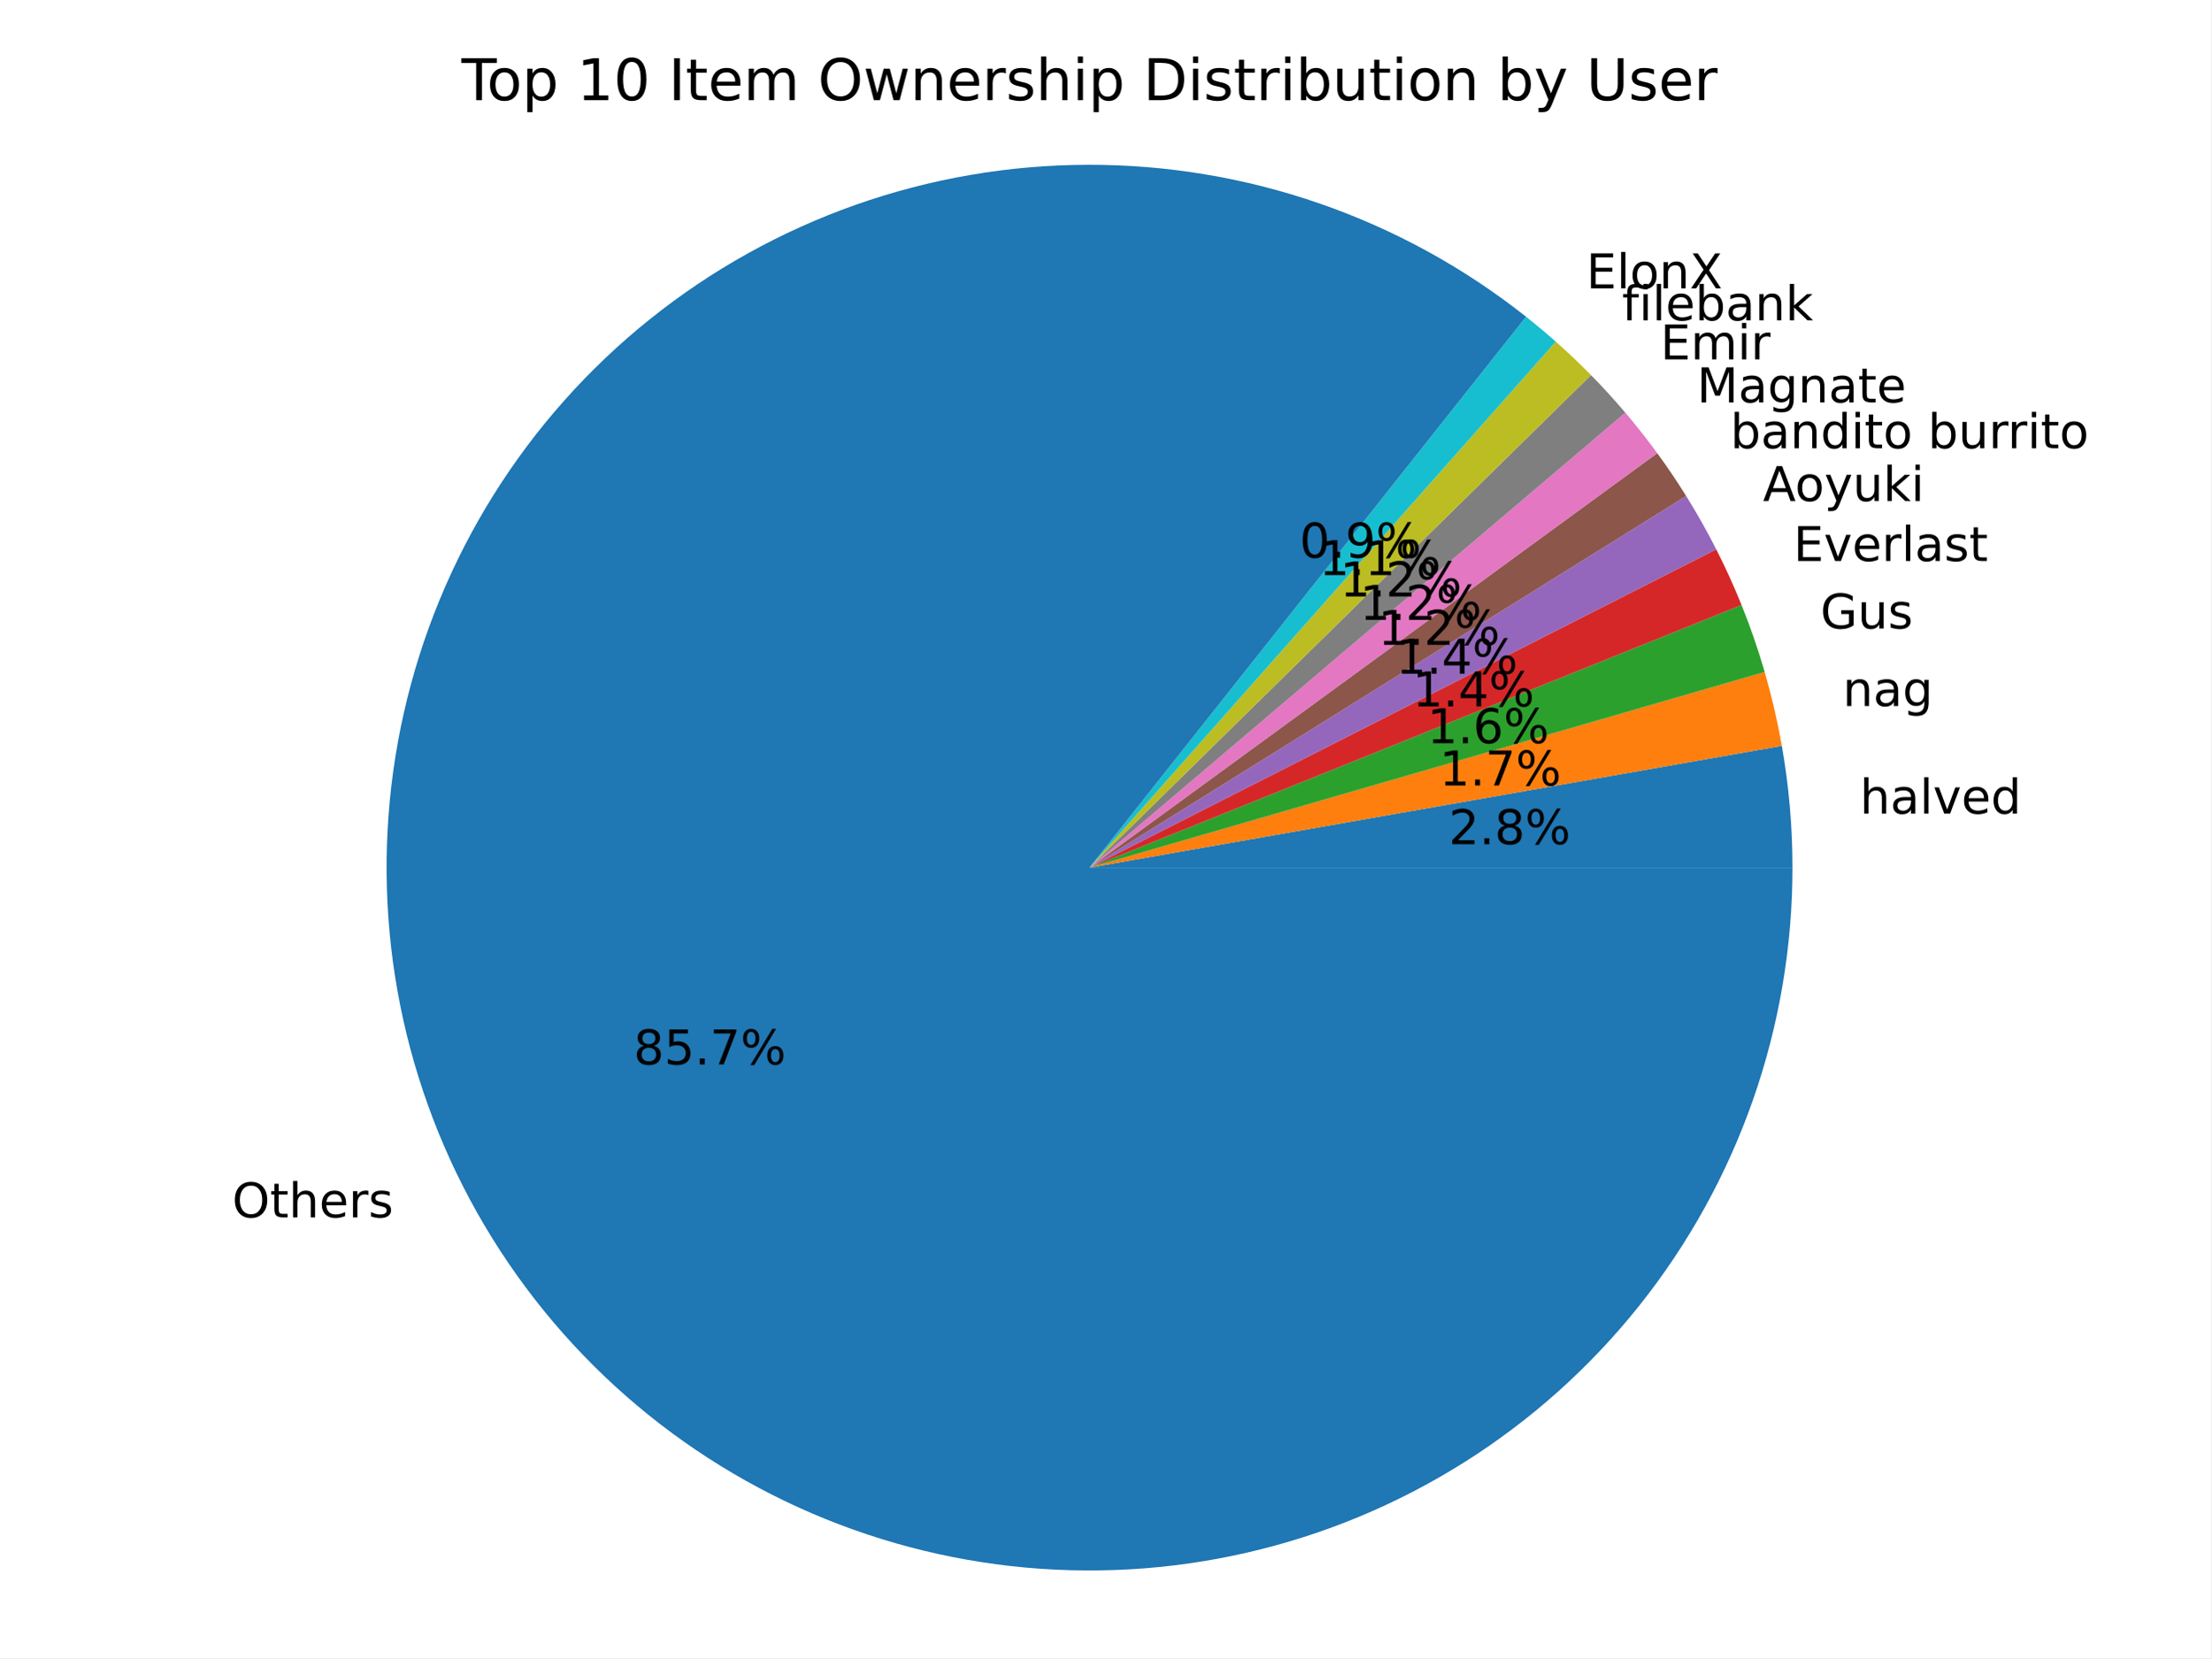
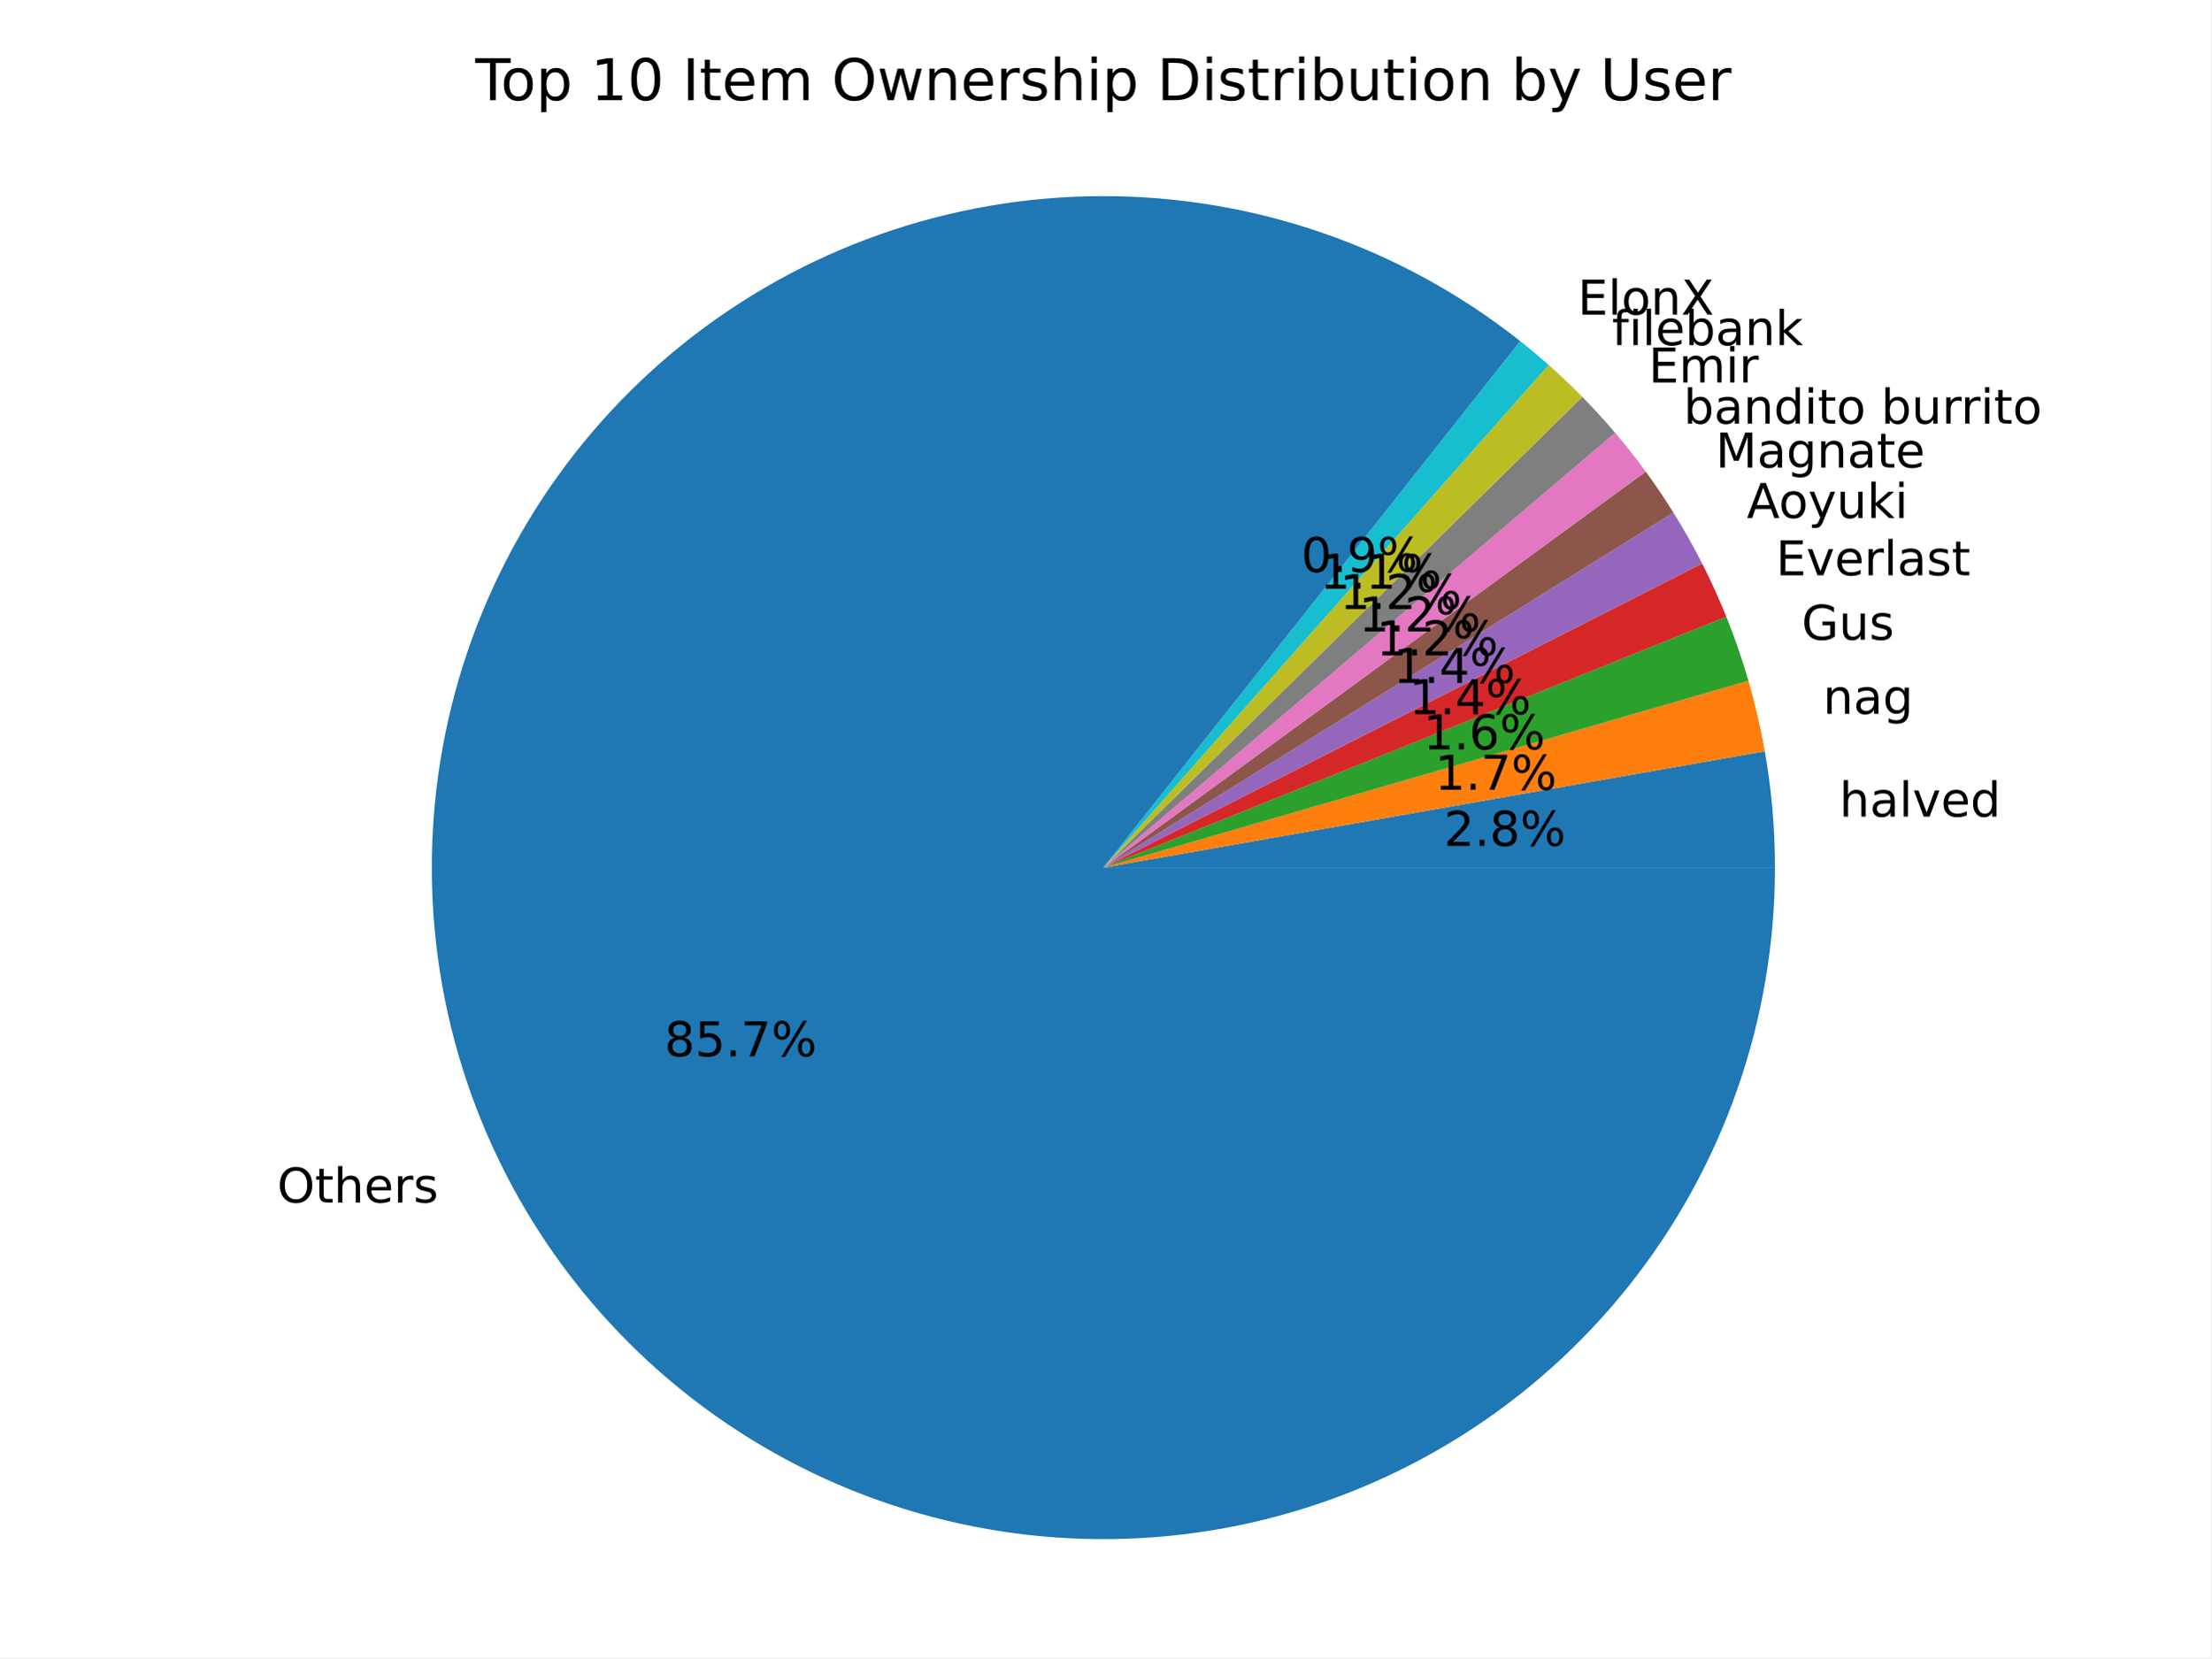
<svg xmlns="http://www.w3.org/2000/svg" xmlns:xlink="http://www.w3.org/1999/xlink" width="460.8pt" height="345.6pt" viewBox="0 0 460.8 345.6" version="1.1">
  <defs>
    <style type="text/css">*{stroke-linejoin: round; stroke-linecap: butt}</style>
  </defs>
  <g id="figure_1">
    <g id="patch_1">
      <path d="M 0 345.6  L 460.8 345.6  L 460.8 0  L 0 0  z " style="fill: #ffffff" />
    </g>
    <g id="axes_1">
      <g id="patch_2">
-         <path d="M 373.558 180.84  C 373.558 176.587 373.373 172.337 373.003 168.101  C 372.633 163.864 372.079 159.646 371.342 155.458  L 227.06 180.84  z " style="fill: #1f77b4" />
+         <path d="M 369.911 180.84  C 369.911 176.777 369.734 172.716 369.381 168.669  C 369.027 164.621 368.498 160.591 367.794 156.59  L 229.947 180.84  z " style="fill: #1f77b4" />
      </g>
      <g id="patch_3">
-         <path d="M 371.342 155.458  C 370.886 152.861 370.359 150.278 369.763 147.71  C 369.167 145.143 368.501 142.592 367.768 140.06  L 227.06 180.84  z " style="fill: #ff7f0e" />
+         <path d="M 367.794 156.59  C 367.358 154.109 366.855 151.641 366.285 149.188  C 365.716 146.735 365.08 144.298 364.379 141.879  L 229.947 180.84  z " style="fill: #ff7f0e" />
      </g>
      <g id="patch_4">
-         <path d="M 367.768 140.06  C 367.082 137.694 366.337 135.346 365.533 133.018  C 364.729 130.69 363.866 128.382 362.946 126.098  L 227.06 180.84  z " style="fill: #2ca02c" />
+         <path d="M 364.379 141.879  C 363.724 139.619 363.012 137.375 362.244 135.151  C 361.475 132.927 360.651 130.722 359.772 128.539  L 229.947 180.84  z " style="fill: #2ca02c" />
      </g>
      <g id="patch_5">
-         <path d="M 362.946 126.098  C 362.151 124.126 361.314 122.171 360.434 120.235  C 359.555 118.3 358.633 116.384 357.67 114.488  L 227.06 180.84  z " style="fill: #d62728" />
+         <path d="M 359.772 128.539  C 359.013 126.655 358.213 124.788 357.373 122.939  C 356.533 121.09 355.652 119.259 354.732 117.448  L 229.947 180.84  z " style="fill: #d62728" />
      </g>
      <g id="patch_6">
-         <path d="M 357.67 114.488  C 356.708 112.593 355.704 110.719 354.659 108.867  C 353.615 107.015 352.53 105.186 351.406 103.382  L 227.06 180.84  z " style="fill: #9467bd" />
+         <path d="M 354.732 117.448  C 353.812 115.637 352.853 113.846 351.855 112.077  C 350.857 110.308 349.821 108.561 348.747 106.837  L 229.947 180.84  z " style="fill: #9467bd" />
      </g>
      <g id="patch_7">
-         <path d="M 351.406 103.382  C 350.455 101.856 349.477 100.348 348.471 98.858  C 347.465 97.368 346.432 95.897 345.372 94.445  L 227.06 180.84  z " style="fill: #8c564b" />
+         <path d="M 348.747 106.837  C 347.839 105.379 346.904 103.938 345.943 102.515  C 344.982 101.092 343.995 99.686 342.982 98.299  L 229.947 180.84  z " style="fill: #8c564b" />
      </g>
      <g id="patch_8">
-         <path d="M 345.372 94.445  C 344.317 93.001 343.235 91.575 342.128 90.17  C 341.021 88.765 339.888 87.38 338.73 86.017  L 227.06 180.84  z " style="fill: #e377c2" />
+         <path d="M 342.982 98.299  C 341.969 96.912 340.931 95.544 339.868 94.195  C 338.804 92.846 337.717 91.517 336.605 90.209  L 229.947 180.84  z " style="fill: #e377c2" />
      </g>
      <g id="patch_9">
-         <path d="M 338.73 86.017  C 337.583 84.666 336.412 83.337 335.217 82.029  C 334.022 80.721 332.804 79.434 331.562 78.171  L 227.06 180.84  z " style="fill: #7f7f7f" />
+         <path d="M 336.605 90.209  C 335.508 88.919 334.389 87.649 333.247 86.4  C 332.105 85.15 330.94 83.922 329.754 82.715  L 229.947 180.84  z " style="fill: #7f7f7f" />
      </g>
      <g id="patch_10">
-         <path d="M 331.562 78.171  C 330.381 76.969 329.179 75.787 327.958 74.626  C 326.736 73.466 325.494 72.326 324.233 71.208  L 227.06 180.84  z " style="fill: #bcbd22" />
+         <path d="M 329.754 82.715  C 328.625 81.567 327.476 80.438 326.309 79.33  C 325.141 78.221 323.954 77.133 322.749 76.066  L 229.947 180.84  z " style="fill: #bcbd22" />
      </g>
      <g id="patch_11">
-         <path d="M 324.233 71.208  C 323.224 70.314 322.203 69.434 321.169 68.568  C 320.136 67.702 319.091 66.85 318.034 66.013  L 227.06 180.84  z " style="fill: #17becf" />
+         <path d="M 322.749 76.066  C 321.785 75.212 320.809 74.371 319.821 73.544  C 318.834 72.717 317.835 71.903 316.825 71.104  L 229.947 180.84  z " style="fill: #17becf" />
      </g>
      <g id="patch_12">
-         <path d="M 318.034 66.013  C 305.128 55.787 290.59 47.811 275.032 42.419  C 259.474 37.027 243.117 34.296 226.651 34.342  C 210.185 34.388 193.844 37.21 178.316 42.688  C 162.789 48.167 148.295 56.224 135.446 66.522  C 122.597 76.819 111.575 89.209 102.845 103.17  C 94.115 117.131 87.802 132.465 84.17 148.525  C 80.537 164.586 79.639 181.144 81.512 197.503  C 83.385 213.863 88.002 229.789 95.17 244.613  C 102.338 259.437 111.955 272.947 123.614 284.574  C 135.273 296.201 148.81 305.78 163.654 312.906  C 178.498 320.033 194.438 324.606 210.802 326.434  C 227.166 328.261 243.722 327.316 259.772 323.639  C 275.822 319.963 291.139 313.606 305.075 304.837  C 319.012 296.068 331.372 285.012 341.633 272.135  C 351.894 259.257 359.911 244.741 365.347 229.198  C 370.782 213.655 373.558 197.306 373.558 180.84  L 227.06 180.84  z " style="fill: #1f77b4" />
+         <path d="M 316.825 71.104  C 304.492 61.34 290.601 53.724 275.736 48.578  C 260.871 43.432 245.244 40.828 229.514 40.877  C 213.783 40.926 198.173 43.626 183.34 48.864  C 168.508 54.102 154.664 61.804 142.391 71.644  C 130.119 81.484 119.592 93.324 111.256 106.663  C 102.919 120.003 96.891 134.653 93.424 149.997  C 89.958 165.341 89.103 181.16 90.895 196.788  C 92.688 212.416 97.102 227.63 103.952 241.791  C 110.802 255.952 119.991 268.857 131.131 279.962  C 142.272 291.068 155.205 300.217 169.387 307.023  C 183.568 313.83 198.797 318.197 214.43 319.941  C 230.064 321.685 245.88 320.781 261.213 317.267  C 276.546 313.753 291.177 307.679 304.491 299.301  C 317.805 290.923 329.611 280.36 339.414 268.057  C 349.216 255.755 356.875 241.887 362.067 227.038  C 367.259 212.189 369.911 196.57 369.911 180.84  L 229.947 180.84  z " style="fill: #1f77b4" />
      </g>
      <g id="matplotlib.axis_1" />
      <g id="matplotlib.axis_2" />
      <g id="text_1">
-         <g transform="translate(387.5973 169.586) scale(0.1 -0.1)">
+         <g transform="translate(383.324 170.211) scale(0.1 -0.1)">
          <defs>
            <path id="DejaVuSans-68" d="M 3513 2113  L 3513 0  L 2938 0  L 2938 2094  Q 2938 2591 2744 2837  Q 2550 3084 2163 3084  Q 1697 3084 1428 2787  Q 1159 2491 1159 1978  L 1159 0  L 581 0  L 581 4863  L 1159 4863  L 1159 2956  Q 1366 3272 1645 3428  Q 1925 3584 2291 3584  Q 2894 3584 3203 3211  Q 3513 2838 3513 2113  z " transform="scale(0.015625)" />
            <path id="DejaVuSans-61" d="M 2194 1759  Q 1497 1759 1228 1600  Q 959 1441 959 1056  Q 959 750 1161 570  Q 1363 391 1709 391  Q 2188 391 2477 730  Q 2766 1069 2766 1631  L 2766 1759  L 2194 1759  z M 3341 1997  L 3341 0  L 2766 0  L 2766 531  Q 2569 213 2275 61  Q 1981 -91 1556 -91  Q 1019 -91 701 211  Q 384 513 384 1019  Q 384 1609 779 1909  Q 1175 2209 1959 2209  L 2766 2209  L 2766 2266  Q 2766 2663 2505 2880  Q 2244 3097 1772 3097  Q 1472 3097 1187 3025  Q 903 2953 641 2809  L 641 3341  Q 956 3463 1253 3523  Q 1550 3584 1831 3584  Q 2591 3584 2966 3190  Q 3341 2797 3341 1997  z " transform="scale(0.015625)" />
            <path id="DejaVuSans-6c" d="M 603 4863  L 1178 4863  L 1178 0  L 603 0  L 603 4863  z " transform="scale(0.015625)" />
            <path id="DejaVuSans-76" d="M 191 3500  L 800 3500  L 1894 563  L 2988 3500  L 3597 3500  L 2284 0  L 1503 0  L 191 3500  z " transform="scale(0.015625)" />
            <path id="DejaVuSans-65" d="M 3597 1894  L 3597 1613  L 953 1613  Q 991 1019 1311 708  Q 1631 397 2203 397  Q 2534 397 2845 478  Q 3156 559 3463 722  L 3463 178  Q 3153 47 2828 -22  Q 2503 -91 2169 -91  Q 1331 -91 842 396  Q 353 884 353 1716  Q 353 2575 817 3079  Q 1281 3584 2069 3584  Q 2775 3584 3186 3129  Q 3597 2675 3597 1894  z M 3022 2063  Q 3016 2534 2758 2815  Q 2500 3097 2075 3097  Q 1594 3097 1305 2825  Q 1016 2553 972 2059  L 3022 2063  z " transform="scale(0.015625)" />
            <path id="DejaVuSans-64" d="M 2906 2969  L 2906 4863  L 3481 4863  L 3481 0  L 2906 0  L 2906 525  Q 2725 213 2448 61  Q 2172 -91 1784 -91  Q 1150 -91 751 415  Q 353 922 353 1747  Q 353 2572 751 3078  Q 1150 3584 1784 3584  Q 2172 3584 2448 3432  Q 2725 3281 2906 2969  z M 947 1747  Q 947 1113 1208 752  Q 1469 391 1925 391  Q 2381 391 2643 752  Q 2906 1113 2906 1747  Q 2906 2381 2643 2742  Q 2381 3103 1925 3103  Q 1469 3103 1208 2742  Q 947 2381 947 1747  z " transform="scale(0.015625)" />
          </defs>
          <use xlink:href="#DejaVuSans-68" />
          <use xlink:href="#DejaVuSans-61" transform="translate(63.37891 0)" />
          <use xlink:href="#DejaVuSans-6c" transform="translate(124.6582 0)" />
          <use xlink:href="#DejaVuSans-76" transform="translate(152.4414 0)" />
          <use xlink:href="#DejaVuSans-65" transform="translate(211.6211 0)" />
          <use xlink:href="#DejaVuSans-64" transform="translate(273.1445 0)" />
        </g>
      </g>
      <g id="text_2">
-         <g transform="translate(301.9232 175.9557) scale(0.1 -0.1)">
+         <g transform="translate(300.905 176.2967) scale(0.1 -0.1)">
          <defs>
            <path id="DejaVuSans-32" d="M 1228 531  L 3431 531  L 3431 0  L 469 0  L 469 531  Q 828 903 1448 1529  Q 2069 2156 2228 2338  Q 2531 2678 2651 2914  Q 2772 3150 2772 3378  Q 2772 3750 2511 3984  Q 2250 4219 1831 4219  Q 1534 4219 1204 4116  Q 875 4013 500 3803  L 500 4441  Q 881 4594 1212 4672  Q 1544 4750 1819 4750  Q 2544 4750 2975 4387  Q 3406 4025 3406 3419  Q 3406 3131 3298 2873  Q 3191 2616 2906 2266  Q 2828 2175 2409 1742  Q 1991 1309 1228 531  z " transform="scale(0.015625)" />
            <path id="DejaVuSans-2e" d="M 684 794  L 1344 794  L 1344 0  L 684 0  L 684 794  z " transform="scale(0.015625)" />
            <path id="DejaVuSans-38" d="M 2034 2216  Q 1584 2216 1326 1975  Q 1069 1734 1069 1313  Q 1069 891 1326 650  Q 1584 409 2034 409  Q 2484 409 2743 651  Q 3003 894 3003 1313  Q 3003 1734 2745 1975  Q 2488 2216 2034 2216  z M 1403 2484  Q 997 2584 770 2862  Q 544 3141 544 3541  Q 544 4100 942 4425  Q 1341 4750 2034 4750  Q 2731 4750 3128 4425  Q 3525 4100 3525 3541  Q 3525 3141 3298 2862  Q 3072 2584 2669 2484  Q 3125 2378 3379 2068  Q 3634 1759 3634 1313  Q 3634 634 3220 271  Q 2806 -91 2034 -91  Q 1263 -91 848 271  Q 434 634 434 1313  Q 434 1759 690 2068  Q 947 2378 1403 2484  z M 1172 3481  Q 1172 3119 1398 2916  Q 1625 2713 2034 2713  Q 2441 2713 2670 2916  Q 2900 3119 2900 3481  Q 2900 3844 2670 4047  Q 2441 4250 2034 4250  Q 1625 4250 1398 4047  Q 1172 3844 1172 3481  z " transform="scale(0.015625)" />
            <path id="DejaVuSans-25" d="M 4653 2053  Q 4381 2053 4226 1822  Q 4072 1591 4072 1178  Q 4072 772 4226 539  Q 4381 306 4653 306  Q 4919 306 5073 539  Q 5228 772 5228 1178  Q 5228 1588 5073 1820  Q 4919 2053 4653 2053  z M 4653 2450  Q 5147 2450 5437 2106  Q 5728 1763 5728 1178  Q 5728 594 5436 251  Q 5144 -91 4653 -91  Q 4153 -91 3862 251  Q 3572 594 3572 1178  Q 3572 1766 3864 2108  Q 4156 2450 4653 2450  z M 1428 4353  Q 1159 4353 1004 4120  Q 850 3888 850 3481  Q 850 3069 1003 2837  Q 1156 2606 1428 2606  Q 1700 2606 1854 2837  Q 2009 3069 2009 3481  Q 2009 3884 1853 4118  Q 1697 4353 1428 4353  z M 4250 4750  L 4750 4750  L 1831 -91  L 1331 -91  L 4250 4750  z M 1428 4750  Q 1922 4750 2215 4408  Q 2509 4066 2509 3481  Q 2509 2891 2217 2550  Q 1925 2209 1428 2209  Q 931 2209 642 2551  Q 353 2894 353 3481  Q 353 4063 643 4406  Q 934 4750 1428 4750  z " transform="scale(0.015625)" />
          </defs>
          <use xlink:href="#DejaVuSans-32" />
          <use xlink:href="#DejaVuSans-2e" transform="translate(63.62305 0)" />
          <use xlink:href="#DejaVuSans-38" transform="translate(95.41016 0)" />
          <use xlink:href="#DejaVuSans-25" transform="translate(159.0332 0)" />
        </g>
      </g>
      <g id="text_3">
-         <g transform="translate(384.0331 147.1569) scale(0.1 -0.1)">
+         <g transform="translate(379.9188 148.7825) scale(0.1 -0.1)">
          <defs>
            <path id="DejaVuSans-6e" d="M 3513 2113  L 3513 0  L 2938 0  L 2938 2094  Q 2938 2591 2744 2837  Q 2550 3084 2163 3084  Q 1697 3084 1428 2787  Q 1159 2491 1159 1978  L 1159 0  L 581 0  L 581 3500  L 1159 3500  L 1159 2956  Q 1366 3272 1645 3428  Q 1925 3584 2291 3584  Q 2894 3584 3203 3211  Q 3513 2838 3513 2113  z " transform="scale(0.015625)" />
            <path id="DejaVuSans-67" d="M 2906 1791  Q 2906 2416 2648 2759  Q 2391 3103 1925 3103  Q 1463 3103 1205 2759  Q 947 2416 947 1791  Q 947 1169 1205 825  Q 1463 481 1925 481  Q 2391 481 2648 825  Q 2906 1169 2906 1791  z M 3481 434  Q 3481 -459 3084 -895  Q 2688 -1331 1869 -1331  Q 1566 -1331 1297 -1286  Q 1028 -1241 775 -1147  L 775 -588  Q 1028 -725 1275 -790  Q 1522 -856 1778 -856  Q 2344 -856 2625 -561  Q 2906 -266 2906 331  L 2906 616  Q 2728 306 2450 153  Q 2172 0 1784 0  Q 1141 0 747 490  Q 353 981 353 1791  Q 353 2603 747 3093  Q 1141 3584 1784 3584  Q 2172 3584 2450 3431  Q 2728 3278 2906 2969  L 2906 3500  L 3481 3500  L 3481 434  z " transform="scale(0.015625)" />
          </defs>
          <use xlink:href="#DejaVuSans-6e" />
          <use xlink:href="#DejaVuSans-61" transform="translate(63.37891 0)" />
          <use xlink:href="#DejaVuSans-67" transform="translate(124.6582 0)" />
        </g>
      </g>
      <g id="text_4">
-         <g transform="translate(299.9791 163.7217) scale(0.1 -0.1)">
+         <g transform="translate(299.0476 164.6083) scale(0.1 -0.1)">
          <defs>
            <path id="DejaVuSans-31" d="M 794 531  L 1825 531  L 1825 4091  L 703 3866  L 703 4441  L 1819 4666  L 2450 4666  L 2450 531  L 3481 531  L 3481 0  L 794 0  L 794 531  z " transform="scale(0.015625)" />
            <path id="DejaVuSans-37" d="M 525 4666  L 3525 4666  L 3525 4397  L 1831 0  L 1172 0  L 2766 4134  L 525 4134  L 525 4666  z " transform="scale(0.015625)" />
          </defs>
          <use xlink:href="#DejaVuSans-31" />
          <use xlink:href="#DejaVuSans-2e" transform="translate(63.62305 0)" />
          <use xlink:href="#DejaVuSans-37" transform="translate(95.41016 0)" />
          <use xlink:href="#DejaVuSans-25" transform="translate(159.0332 0)" />
        </g>
      </g>
      <g id="text_5">
-         <g transform="translate(379.38 130.9951) scale(0.1 -0.1)">
+         <g transform="translate(375.4733 133.3415) scale(0.1 -0.1)">
          <defs>
            <path id="DejaVuSans-47" d="M 3809 666  L 3809 1919  L 2778 1919  L 2778 2438  L 4434 2438  L 4434 434  Q 4069 175 3628 42  Q 3188 -91 2688 -91  Q 1594 -91 976 548  Q 359 1188 359 2328  Q 359 3472 976 4111  Q 1594 4750 2688 4750  Q 3144 4750 3555 4637  Q 3966 4525 4313 4306  L 4313 3634  Q 3963 3931 3569 4081  Q 3175 4231 2741 4231  Q 1884 4231 1454 3753  Q 1025 3275 1025 2328  Q 1025 1384 1454 906  Q 1884 428 2741 428  Q 3075 428 3337 486  Q 3600 544 3809 666  z " transform="scale(0.015625)" />
            <path id="DejaVuSans-75" d="M 544 1381  L 544 3500  L 1119 3500  L 1119 1403  Q 1119 906 1312 657  Q 1506 409 1894 409  Q 2359 409 2629 706  Q 2900 1003 2900 1516  L 2900 3500  L 3475 3500  L 3475 0  L 2900 0  L 2900 538  Q 2691 219 2414 64  Q 2138 -91 1772 -91  Q 1169 -91 856 284  Q 544 659 544 1381  z M 1991 3584  L 1991 3584  z " transform="scale(0.015625)" />
            <path id="DejaVuSans-73" d="M 2834 3397  L 2834 2853  Q 2591 2978 2328 3040  Q 2066 3103 1784 3103  Q 1356 3103 1142 2972  Q 928 2841 928 2578  Q 928 2378 1081 2264  Q 1234 2150 1697 2047  L 1894 2003  Q 2506 1872 2764 1633  Q 3022 1394 3022 966  Q 3022 478 2636 193  Q 2250 -91 1575 -91  Q 1294 -91 989 -36  Q 684 19 347 128  L 347 722  Q 666 556 975 473  Q 1284 391 1588 391  Q 1994 391 2212 530  Q 2431 669 2431 922  Q 2431 1156 2273 1281  Q 2116 1406 1581 1522  L 1381 1569  Q 847 1681 609 1914  Q 372 2147 372 2553  Q 372 3047 722 3315  Q 1072 3584 1716 3584  Q 2034 3584 2315 3537  Q 2597 3491 2834 3397  z " transform="scale(0.015625)" />
          </defs>
          <use xlink:href="#DejaVuSans-47" />
          <use xlink:href="#DejaVuSans-75" transform="translate(77.49023 0)" />
          <use xlink:href="#DejaVuSans-73" transform="translate(140.8691 0)" />
        </g>
      </g>
      <g id="text_6">
-         <g transform="translate(297.4411 154.9061) scale(0.1 -0.1)">
+         <g transform="translate(296.6227 156.186) scale(0.1 -0.1)">
          <defs>
            <path id="DejaVuSans-36" d="M 2113 2584  Q 1688 2584 1439 2293  Q 1191 2003 1191 1497  Q 1191 994 1439 701  Q 1688 409 2113 409  Q 2538 409 2786 701  Q 3034 994 3034 1497  Q 3034 2003 2786 2293  Q 2538 2584 2113 2584  z M 3366 4563  L 3366 3988  Q 3128 4100 2886 4159  Q 2644 4219 2406 4219  Q 1781 4219 1451 3797  Q 1122 3375 1075 2522  Q 1259 2794 1537 2939  Q 1816 3084 2150 3084  Q 2853 3084 3261 2657  Q 3669 2231 3669 1497  Q 3669 778 3244 343  Q 2819 -91 2113 -91  Q 1303 -91 875 529  Q 447 1150 447 2328  Q 447 3434 972 4092  Q 1497 4750 2381 4750  Q 2619 4750 2861 4703  Q 3103 4656 3366 4563  z " transform="scale(0.015625)" />
          </defs>
          <use xlink:href="#DejaVuSans-31" />
          <use xlink:href="#DejaVuSans-2e" transform="translate(63.62305 0)" />
          <use xlink:href="#DejaVuSans-36" transform="translate(95.41016 0)" />
          <use xlink:href="#DejaVuSans-25" transform="translate(159.0332 0)" />
        </g>
      </g>
      <g id="text_7">
-         <g transform="translate(373.7719 116.9344) scale(0.1 -0.1)">
+         <g transform="translate(370.1154 119.9081) scale(0.1 -0.1)">
          <defs>
            <path id="DejaVuSans-45" d="M 628 4666  L 3578 4666  L 3578 4134  L 1259 4134  L 1259 2753  L 3481 2753  L 3481 2222  L 1259 2222  L 1259 531  L 3634 531  L 3634 0  L 628 0  L 628 4666  z " transform="scale(0.015625)" />
            <path id="DejaVuSans-72" d="M 2631 2963  Q 2534 3019 2420 3045  Q 2306 3072 2169 3072  Q 1681 3072 1420 2755  Q 1159 2438 1159 1844  L 1159 0  L 581 0  L 581 3500  L 1159 3500  L 1159 2956  Q 1341 3275 1631 3429  Q 1922 3584 2338 3584  Q 2397 3584 2469 3576  Q 2541 3569 2628 3553  L 2631 2963  z " transform="scale(0.015625)" />
            <path id="DejaVuSans-74" d="M 1172 4494  L 1172 3500  L 2356 3500  L 2356 3053  L 1172 3053  L 1172 1153  Q 1172 725 1289 603  Q 1406 481 1766 481  L 2356 481  L 2356 0  L 1766 0  Q 1100 0 847 248  Q 594 497 594 1153  L 594 3053  L 172 3053  L 172 3500  L 594 3500  L 594 4494  L 1172 4494  z " transform="scale(0.015625)" />
          </defs>
          <use xlink:href="#DejaVuSans-45" />
          <use xlink:href="#DejaVuSans-76" transform="translate(63.18359 0)" />
          <use xlink:href="#DejaVuSans-65" transform="translate(122.3633 0)" />
          <use xlink:href="#DejaVuSans-72" transform="translate(183.8867 0)" />
          <use xlink:href="#DejaVuSans-6c" transform="translate(225 0)" />
          <use xlink:href="#DejaVuSans-61" transform="translate(252.7832 0)" />
          <use xlink:href="#DejaVuSans-73" transform="translate(314.0625 0)" />
          <use xlink:href="#DejaVuSans-74" transform="translate(366.1621 0)" />
        </g>
      </g>
      <g id="text_8">
-         <g transform="translate(294.3821 147.2367) scale(0.1 -0.1)">
+         <g transform="translate(293.7002 148.8587) scale(0.1 -0.1)">
          <defs>
            <path id="DejaVuSans-34" d="M 2419 4116  L 825 1625  L 2419 1625  L 2419 4116  z M 2253 4666  L 3047 4666  L 3047 1625  L 3713 1625  L 3713 1100  L 3047 1100  L 3047 0  L 2419 0  L 2419 1100  L 313 1100  L 313 1709  L 2253 4666  z " transform="scale(0.015625)" />
          </defs>
          <use xlink:href="#DejaVuSans-31" />
          <use xlink:href="#DejaVuSans-2e" transform="translate(63.62305 0)" />
          <use xlink:href="#DejaVuSans-34" transform="translate(95.41016 0)" />
          <use xlink:href="#DejaVuSans-25" transform="translate(159.0332 0)" />
        </g>
      </g>
      <g id="text_9">
-         <g transform="translate(367.419 104.4288) scale(0.1 -0.1)">
+         <g transform="translate(364.0458 107.9604) scale(0.1 -0.1)">
          <defs>
            <path id="DejaVuSans-41" d="M 2188 4044  L 1331 1722  L 3047 1722  L 2188 4044  z M 1831 4666  L 2547 4666  L 4325 0  L 3669 0  L 3244 1197  L 1141 1197  L 716 0  L 50 0  L 1831 4666  z " transform="scale(0.015625)" />
            <path id="DejaVuSans-6f" d="M 1959 3097  Q 1497 3097 1228 2736  Q 959 2375 959 1747  Q 959 1119 1226 758  Q 1494 397 1959 397  Q 2419 397 2687 759  Q 2956 1122 2956 1747  Q 2956 2369 2687 2733  Q 2419 3097 1959 3097  z M 1959 3584  Q 2709 3584 3137 3096  Q 3566 2609 3566 1747  Q 3566 888 3137 398  Q 2709 -91 1959 -91  Q 1206 -91 779 398  Q 353 888 353 1747  Q 353 2609 779 3096  Q 1206 3584 1959 3584  z " transform="scale(0.015625)" />
            <path id="DejaVuSans-79" d="M 2059 -325  Q 1816 -950 1584 -1140  Q 1353 -1331 966 -1331  L 506 -1331  L 506 -850  L 844 -850  Q 1081 -850 1212 -737  Q 1344 -625 1503 -206  L 1606 56  L 191 3500  L 800 3500  L 1894 763  L 2988 3500  L 3597 3500  L 2059 -325  z " transform="scale(0.015625)" />
            <path id="DejaVuSans-6b" d="M 581 4863  L 1159 4863  L 1159 1991  L 2875 3500  L 3609 3500  L 1753 1863  L 3688 0  L 2938 0  L 1159 1709  L 1159 0  L 581 0  L 581 4863  z " transform="scale(0.015625)" />
            <path id="DejaVuSans-69" d="M 603 3500  L 1178 3500  L 1178 0  L 603 0  L 603 3500  z M 603 4863  L 1178 4863  L 1178 4134  L 603 4134  L 603 4863  z " transform="scale(0.015625)" />
          </defs>
          <use xlink:href="#DejaVuSans-41" />
          <use xlink:href="#DejaVuSans-6f" transform="translate(66.6582 0)" />
          <use xlink:href="#DejaVuSans-79" transform="translate(127.8398 0)" />
          <use xlink:href="#DejaVuSans-75" transform="translate(187.0195 0)" />
          <use xlink:href="#DejaVuSans-6b" transform="translate(250.3984 0)" />
          <use xlink:href="#DejaVuSans-69" transform="translate(308.3086 0)" />
        </g>
      </g>
      <g id="text_10">
-         <g transform="translate(290.9169 140.4155) scale(0.1 -0.1)">
+         <g transform="translate(290.3896 142.3417) scale(0.1 -0.1)">
          <use xlink:href="#DejaVuSans-31" />
          <use xlink:href="#DejaVuSans-2e" transform="translate(63.62305 0)" />
          <use xlink:href="#DejaVuSans-34" transform="translate(95.41016 0)" />
          <use xlink:href="#DejaVuSans-25" transform="translate(159.0332 0)" />
        </g>
      </g>
      <g id="text_11">
-         <g transform="translate(360.6121 93.4192) scale(0.1 -0.1)">
+         <g transform="translate(357.5425 97.4418) scale(0.1 -0.1)">
+           <defs>
+             <path id="DejaVuSans-4d" d="M 628 4666  L 1569 4666  L 2759 1491  L 3956 4666  L 4897 4666  L 4897 0  L 4281 0  L 4281 4097  L 3078 897  L 2444 897  L 1241 4097  L 1241 0  L 628 0  L 628 4666  z " transform="scale(0.015625)" />
+           </defs>
+           <use xlink:href="#DejaVuSans-4d" />
+           <use xlink:href="#DejaVuSans-61" transform="translate(86.2793 0)" />
+           <use xlink:href="#DejaVuSans-67" transform="translate(147.5586 0)" />
+           <use xlink:href="#DejaVuSans-6e" transform="translate(211.0352 0)" />
+           <use xlink:href="#DejaVuSans-61" transform="translate(274.4141 0)" />
+           <use xlink:href="#DejaVuSans-74" transform="translate(335.6934 0)" />
+           <use xlink:href="#DejaVuSans-65" transform="translate(374.9023 0)" />
+         </g>
+       </g>
+       <g id="text_12">
+         <g transform="translate(286.8423 136.6043) scale(0.1 -0.1)">
+           <use xlink:href="#DejaVuSans-31" />
+           <use xlink:href="#DejaVuSans-2e" transform="translate(63.62305 0)" />
+           <use xlink:href="#DejaVuSans-32" transform="translate(95.41016 0)" />
+           <use xlink:href="#DejaVuSans-25" transform="translate(159.0332 0)" />
+         </g>
+       </g>
+       <g id="text_13">
+         <g transform="translate(350.8597 88.29009) scale(0.1 -0.1)">
          <defs>
            <path id="DejaVuSans-62" d="M 3116 1747  Q 3116 2381 2855 2742  Q 2594 3103 2138 3103  Q 1681 3103 1420 2742  Q 1159 2381 1159 1747  Q 1159 1113 1420 752  Q 1681 391 2138 391  Q 2594 391 2855 752  Q 3116 1113 3116 1747  z M 1159 2969  Q 1341 3281 1617 3432  Q 1894 3584 2278 3584  Q 2916 3584 3314 3078  Q 3713 2572 3713 1747  Q 3713 922 3314 415  Q 2916 -91 2278 -91  Q 1894 -91 1617 61  Q 1341 213 1159 525  L 1159 0  L 581 0  L 581 4863  L 1159 4863  L 1159 2969  z " transform="scale(0.015625)" />
            <path id="DejaVuSans-20" transform="scale(0.015625)" />
          </defs>
          <use xlink:href="#DejaVuSans-62" />
          <use xlink:href="#DejaVuSans-61" transform="translate(63.47656 0)" />
          <use xlink:href="#DejaVuSans-6e" transform="translate(124.7559 0)" />
          <use xlink:href="#DejaVuSans-64" transform="translate(188.1348 0)" />
          <use xlink:href="#DejaVuSans-69" transform="translate(251.6113 0)" />
          <use xlink:href="#DejaVuSans-74" transform="translate(279.3945 0)" />
          <use xlink:href="#DejaVuSans-6f" transform="translate(318.6035 0)" />
          <use xlink:href="#DejaVuSans-20" transform="translate(379.7852 0)" />
          <use xlink:href="#DejaVuSans-62" transform="translate(411.5723 0)" />
          <use xlink:href="#DejaVuSans-75" transform="translate(475.0488 0)" />
          <use xlink:href="#DejaVuSans-72" transform="translate(538.4277 0)" />
          <use xlink:href="#DejaVuSans-72" transform="translate(577.791 0)" />
          <use xlink:href="#DejaVuSans-69" transform="translate(618.9043 0)" />
          <use xlink:href="#DejaVuSans-74" transform="translate(646.6875 0)" />
          <use xlink:href="#DejaVuSans-6f" transform="translate(685.8965 0)" />
        </g>
      </g>
-       <g id="text_12">
-         <g transform="translate(287.204 134.4102) scale(0.1 -0.1)">
+       <g id="text_14">
+         <g transform="translate(283.1971 131.6125) scale(0.1 -0.1)">
          <use xlink:href="#DejaVuSans-31" />
          <use xlink:href="#DejaVuSans-2e" transform="translate(63.62305 0)" />
          <use xlink:href="#DejaVuSans-32" transform="translate(95.41016 0)" />
          <use xlink:href="#DejaVuSans-25" transform="translate(159.0332 0)" />
        </g>
      </g>
-       <g id="text_13">
-         <g transform="translate(353.6349 83.8626) scale(0.1 -0.1)">
-           <defs>
-             <path id="DejaVuSans-4d" d="M 628 4666  L 1569 4666  L 2759 1491  L 3956 4666  L 4897 4666  L 4897 0  L 4281 0  L 4281 4097  L 3078 897  L 2444 897  L 1241 4097  L 1241 0  L 628 0  L 628 4666  z " transform="scale(0.015625)" />
-           </defs>
-           <use xlink:href="#DejaVuSans-4d" />
-           <use xlink:href="#DejaVuSans-61" transform="translate(86.2793 0)" />
-           <use xlink:href="#DejaVuSans-67" transform="translate(147.5586 0)" />
-           <use xlink:href="#DejaVuSans-6e" transform="translate(211.0352 0)" />
-           <use xlink:href="#DejaVuSans-61" transform="translate(274.4141 0)" />
-           <use xlink:href="#DejaVuSans-74" transform="translate(335.6934 0)" />
-           <use xlink:href="#DejaVuSans-65" transform="translate(374.9023 0)" />
-         </g>
-       </g>
-       <g id="text_14">
-         <g transform="translate(283.3983 129.1975) scale(0.1 -0.1)">
-           <use xlink:href="#DejaVuSans-31" />
-           <use xlink:href="#DejaVuSans-2e" transform="translate(63.62305 0)" />
-           <use xlink:href="#DejaVuSans-32" transform="translate(95.41016 0)" />
-           <use xlink:href="#DejaVuSans-25" transform="translate(159.0332 0)" />
-         </g>
-       </g>
      <g id="text_15">
-         <g transform="translate(346.033 74.90689) scale(0.1 -0.1)">
+         <g transform="translate(343.577 79.71503) scale(0.1 -0.1)">
          <defs>
            <path id="DejaVuSans-6d" d="M 3328 2828  Q 3544 3216 3844 3400  Q 4144 3584 4550 3584  Q 5097 3584 5394 3201  Q 5691 2819 5691 2113  L 5691 0  L 5113 0  L 5113 2094  Q 5113 2597 4934 2840  Q 4756 3084 4391 3084  Q 3944 3084 3684 2787  Q 3425 2491 3425 1978  L 3425 0  L 2847 0  L 2847 2094  Q 2847 2600 2669 2842  Q 2491 3084 2119 3084  Q 1678 3084 1418 2786  Q 1159 2488 1159 1978  L 1159 0  L 581 0  L 581 3500  L 1159 3500  L 1159 2956  Q 1356 3278 1631 3431  Q 1906 3584 2284 3584  Q 2666 3584 2933 3390  Q 3200 3197 3328 2828  z " transform="scale(0.015625)" />
          </defs>
          <use xlink:href="#DejaVuSans-45" />
          <use xlink:href="#DejaVuSans-6d" transform="translate(63.18359 0)" />
          <use xlink:href="#DejaVuSans-69" transform="translate(160.5957 0)" />
          <use xlink:href="#DejaVuSans-72" transform="translate(188.3789 0)" />
        </g>
      </g>
      <g id="text_16">
-         <g transform="translate(279.2518 124.3126) scale(0.1 -0.1)">
+         <g transform="translate(279.2248 126.9352) scale(0.1 -0.1)">
          <use xlink:href="#DejaVuSans-31" />
          <use xlink:href="#DejaVuSans-2e" transform="translate(63.62305 0)" />
          <use xlink:href="#DejaVuSans-32" transform="translate(95.41016 0)" />
          <use xlink:href="#DejaVuSans-25" transform="translate(159.0332 0)" />
        </g>
      </g>
      <g id="text_17">
-         <g transform="translate(338.0473 66.76418) scale(0.1 -0.1)">
+         <g transform="translate(335.9448 71.93825) scale(0.1 -0.1)">
          <defs>
            <path id="DejaVuSans-66" d="M 2375 4863  L 2375 4384  L 1825 4384  Q 1516 4384 1395 4259  Q 1275 4134 1275 3809  L 1275 3500  L 2222 3500  L 2222 3053  L 1275 3053  L 1275 0  L 697 0  L 697 3053  L 147 3053  L 147 3500  L 697 3500  L 697 3744  Q 697 4328 969 4595  Q 1241 4863 1831 4863  L 2375 4863  z " transform="scale(0.015625)" />
          </defs>
          <use xlink:href="#DejaVuSans-66" />
          <use xlink:href="#DejaVuSans-69" transform="translate(35.20508 0)" />
          <use xlink:href="#DejaVuSans-6c" transform="translate(62.98828 0)" />
          <use xlink:href="#DejaVuSans-65" transform="translate(90.77148 0)" />
          <use xlink:href="#DejaVuSans-62" transform="translate(152.2949 0)" />
          <use xlink:href="#DejaVuSans-61" transform="translate(215.7715 0)" />
          <use xlink:href="#DejaVuSans-6e" transform="translate(277.0508 0)" />
          <use xlink:href="#DejaVuSans-6b" transform="translate(340.4297 0)" />
        </g>
      </g>
      <g id="text_18">
-         <g transform="translate(274.896 119.8711) scale(0.1 -0.1)">
+         <g transform="translate(275.0617 122.6933) scale(0.1 -0.1)">
          <use xlink:href="#DejaVuSans-31" />
          <use xlink:href="#DejaVuSans-2e" transform="translate(63.62305 0)" />
          <use xlink:href="#DejaVuSans-31" transform="translate(95.41016 0)" />
          <use xlink:href="#DejaVuSans-25" transform="translate(159.0332 0)" />
        </g>
      </g>
      <g id="text_19">
-         <g transform="translate(330.5805 60.09973) scale(0.1 -0.1)">
+         <g transform="translate(328.8088 65.5736) scale(0.1 -0.1)">
          <defs>
            <path id="DejaVuSans-58" d="M 403 4666  L 1081 4666  L 2241 2931  L 3406 4666  L 4084 4666  L 2584 2425  L 4184 0  L 3506 0  L 2194 1984  L 872 0  L 191 0  L 1856 2491  L 403 4666  z " transform="scale(0.015625)" />
          </defs>
          <use xlink:href="#DejaVuSans-45" />
          <use xlink:href="#DejaVuSans-6c" transform="translate(63.18359 0)" />
          <use xlink:href="#DejaVuSans-6f" transform="translate(90.9668 0)" />
          <use xlink:href="#DejaVuSans-6e" transform="translate(152.1484 0)" />
          <use xlink:href="#DejaVuSans-58" transform="translate(215.5273 0)" />
        </g>
      </g>
      <g id="text_20">
-         <g transform="translate(270.8231 116.2359) scale(0.1 -0.1)">
+         <g transform="translate(271.1694 119.2217) scale(0.1 -0.1)">
          <defs>
            <path id="DejaVuSans-30" d="M 2034 4250  Q 1547 4250 1301 3770  Q 1056 3291 1056 2328  Q 1056 1369 1301 889  Q 1547 409 2034 409  Q 2525 409 2770 889  Q 3016 1369 3016 2328  Q 3016 3291 2770 3770  Q 2525 4250 2034 4250  z M 2034 4750  Q 2819 4750 3233 4129  Q 3647 3509 3647 2328  Q 3647 1150 3233 529  Q 2819 -91 2034 -91  Q 1250 -91 836 529  Q 422 1150 422 2328  Q 422 3509 836 4129  Q 1250 4750 2034 4750  z " transform="scale(0.015625)" />
            <path id="DejaVuSans-39" d="M 703 97  L 703 672  Q 941 559 1184 500  Q 1428 441 1663 441  Q 2288 441 2617 861  Q 2947 1281 2994 2138  Q 2813 1869 2534 1725  Q 2256 1581 1919 1581  Q 1219 1581 811 2004  Q 403 2428 403 3163  Q 403 3881 828 4315  Q 1253 4750 1959 4750  Q 2769 4750 3195 4129  Q 3622 3509 3622 2328  Q 3622 1225 3098 567  Q 2575 -91 1691 -91  Q 1453 -91 1209 -44  Q 966 3 703 97  z M 1959 2075  Q 2384 2075 2632 2365  Q 2881 2656 2881 3163  Q 2881 3666 2632 3958  Q 2384 4250 1959 4250  Q 1534 4250 1286 3958  Q 1038 3666 1038 3163  Q 1038 2656 1286 2365  Q 1534 2075 1959 2075  z " transform="scale(0.015625)" />
          </defs>
          <use xlink:href="#DejaVuSans-30" />
          <use xlink:href="#DejaVuSans-2e" transform="translate(63.62305 0)" />
          <use xlink:href="#DejaVuSans-39" transform="translate(95.41016 0)" />
          <use xlink:href="#DejaVuSans-25" transform="translate(159.0332 0)" />
        </g>
      </g>
      <g id="text_21">
-         <g transform="translate(48.37842 253.7502) scale(0.1 -0.1)">
+         <g transform="translate(57.74938 250.6455) scale(0.1 -0.1)">
          <defs>
            <path id="DejaVuSans-4f" d="M 2522 4238  Q 1834 4238 1429 3725  Q 1025 3213 1025 2328  Q 1025 1447 1429 934  Q 1834 422 2522 422  Q 3209 422 3611 934  Q 4013 1447 4013 2328  Q 4013 3213 3611 3725  Q 3209 4238 2522 4238  z M 2522 4750  Q 3503 4750 4090 4092  Q 4678 3434 4678 2328  Q 4678 1225 4090 567  Q 3503 -91 2522 -91  Q 1538 -91 948 565  Q 359 1222 359 2328  Q 359 3434 948 4092  Q 1538 4750 2522 4750  z " transform="scale(0.015625)" />
          </defs>
          <use xlink:href="#DejaVuSans-4f" />
          <use xlink:href="#DejaVuSans-74" transform="translate(78.71094 0)" />
          <use xlink:href="#DejaVuSans-68" transform="translate(117.9199 0)" />
          <use xlink:href="#DejaVuSans-65" transform="translate(181.2988 0)" />
          <use xlink:href="#DejaVuSans-72" transform="translate(242.8223 0)" />
          <use xlink:href="#DejaVuSans-73" transform="translate(283.9355 0)" />
        </g>
      </g>
      <g id="text_22">
-         <g transform="translate(132.0425 221.8635) scale(0.1 -0.1)">
+         <g transform="translate(138.4665 220.17) scale(0.1 -0.1)">
          <defs>
            <path id="DejaVuSans-35" d="M 691 4666  L 3169 4666  L 3169 4134  L 1269 4134  L 1269 2991  Q 1406 3038 1543 3061  Q 1681 3084 1819 3084  Q 2600 3084 3056 2656  Q 3513 2228 3513 1497  Q 3513 744 3044 326  Q 2575 -91 1722 -91  Q 1428 -91 1123 -41  Q 819 9 494 109  L 494 744  Q 775 591 1075 516  Q 1375 441 1709 441  Q 2250 441 2565 725  Q 2881 1009 2881 1497  Q 2881 1984 2565 2268  Q 2250 2553 1709 2553  Q 1456 2553 1204 2497  Q 953 2441 691 2322  L 691 4666  z " transform="scale(0.015625)" />
          </defs>
          <use xlink:href="#DejaVuSans-38" />
          <use xlink:href="#DejaVuSans-35" transform="translate(63.62305 0)" />
          <use xlink:href="#DejaVuSans-2e" transform="translate(127.2461 0)" />
          <use xlink:href="#DejaVuSans-37" transform="translate(159.0332 0)" />
          <use xlink:href="#DejaVuSans-25" transform="translate(222.6562 0)" />
        </g>
      </g>
      <g id="text_23">
-         <g transform="translate(96.16671 20.88) scale(0.12 -0.12)">
+         <g transform="translate(99.05444 20.88) scale(0.12 -0.12)">
          <defs>
            <path id="DejaVuSans-54" d="M -19 4666  L 3928 4666  L 3928 4134  L 2272 4134  L 2272 0  L 1638 0  L 1638 4134  L -19 4134  L -19 4666  z " transform="scale(0.015625)" />
            <path id="DejaVuSans-70" d="M 1159 525  L 1159 -1331  L 581 -1331  L 581 3500  L 1159 3500  L 1159 2969  Q 1341 3281 1617 3432  Q 1894 3584 2278 3584  Q 2916 3584 3314 3078  Q 3713 2572 3713 1747  Q 3713 922 3314 415  Q 2916 -91 2278 -91  Q 1894 -91 1617 61  Q 1341 213 1159 525  z M 3116 1747  Q 3116 2381 2855 2742  Q 2594 3103 2138 3103  Q 1681 3103 1420 2742  Q 1159 2381 1159 1747  Q 1159 1113 1420 752  Q 1681 391 2138 391  Q 2594 391 2855 752  Q 3116 1113 3116 1747  z " transform="scale(0.015625)" />
            <path id="DejaVuSans-49" d="M 628 4666  L 1259 4666  L 1259 0  L 628 0  L 628 4666  z " transform="scale(0.015625)" />
            <path id="DejaVuSans-77" d="M 269 3500  L 844 3500  L 1563 769  L 2278 3500  L 2956 3500  L 3675 769  L 4391 3500  L 4966 3500  L 4050 0  L 3372 0  L 2619 2869  L 1863 0  L 1184 0  L 269 3500  z " transform="scale(0.015625)" />
            <path id="DejaVuSans-44" d="M 1259 4147  L 1259 519  L 2022 519  Q 2988 519 3436 956  Q 3884 1394 3884 2338  Q 3884 3275 3436 3711  Q 2988 4147 2022 4147  L 1259 4147  z M 628 4666  L 1925 4666  Q 3281 4666 3915 4102  Q 4550 3538 4550 2338  Q 4550 1131 3912 565  Q 3275 0 1925 0  L 628 0  L 628 4666  z " transform="scale(0.015625)" />
            <path id="DejaVuSans-55" d="M 556 4666  L 1191 4666  L 1191 1831  Q 1191 1081 1462 751  Q 1734 422 2344 422  Q 2950 422 3222 751  Q 3494 1081 3494 1831  L 3494 4666  L 4128 4666  L 4128 1753  Q 4128 841 3676 375  Q 3225 -91 2344 -91  Q 1459 -91 1007 375  Q 556 841 556 1753  L 556 4666  z " transform="scale(0.015625)" />
          </defs>
          <use xlink:href="#DejaVuSans-54" />
          <use xlink:href="#DejaVuSans-6f" transform="translate(44.08398 0)" />
          <use xlink:href="#DejaVuSans-70" transform="translate(105.2656 0)" />
          <use xlink:href="#DejaVuSans-20" transform="translate(168.7422 0)" />
          <use xlink:href="#DejaVuSans-31" transform="translate(200.5293 0)" />
          <use xlink:href="#DejaVuSans-30" transform="translate(264.1523 0)" />
          <use xlink:href="#DejaVuSans-20" transform="translate(327.7754 0)" />
          <use xlink:href="#DejaVuSans-49" transform="translate(359.5625 0)" />
          <use xlink:href="#DejaVuSans-74" transform="translate(389.0547 0)" />
          <use xlink:href="#DejaVuSans-65" transform="translate(428.2637 0)" />
          <use xlink:href="#DejaVuSans-6d" transform="translate(489.7871 0)" />
          <use xlink:href="#DejaVuSans-20" transform="translate(587.1992 0)" />
          <use xlink:href="#DejaVuSans-4f" transform="translate(618.9863 0)" />
          <use xlink:href="#DejaVuSans-77" transform="translate(697.6973 0)" />
          <use xlink:href="#DejaVuSans-6e" transform="translate(779.4844 0)" />
          <use xlink:href="#DejaVuSans-65" transform="translate(842.8633 0)" />
          <use xlink:href="#DejaVuSans-72" transform="translate(904.3867 0)" />
          <use xlink:href="#DejaVuSans-73" transform="translate(945.5 0)" />
          <use xlink:href="#DejaVuSans-68" transform="translate(997.5996 0)" />
          <use xlink:href="#DejaVuSans-69" transform="translate(1060.979 0)" />
          <use xlink:href="#DejaVuSans-70" transform="translate(1088.762 0)" />
          <use xlink:href="#DejaVuSans-20" transform="translate(1152.238 0)" />
          <use xlink:href="#DejaVuSans-44" transform="translate(1184.025 0)" />
          <use xlink:href="#DejaVuSans-69" transform="translate(1261.027 0)" />
          <use xlink:href="#DejaVuSans-73" transform="translate(1288.811 0)" />
          <use xlink:href="#DejaVuSans-74" transform="translate(1340.91 0)" />
          <use xlink:href="#DejaVuSans-72" transform="translate(1380.119 0)" />
          <use xlink:href="#DejaVuSans-69" transform="translate(1421.232 0)" />
          <use xlink:href="#DejaVuSans-62" transform="translate(1449.016 0)" />
          <use xlink:href="#DejaVuSans-75" transform="translate(1512.492 0)" />
          <use xlink:href="#DejaVuSans-74" transform="translate(1575.871 0)" />
          <use xlink:href="#DejaVuSans-69" transform="translate(1615.08 0)" />
          <use xlink:href="#DejaVuSans-6f" transform="translate(1642.863 0)" />
          <use xlink:href="#DejaVuSans-6e" transform="translate(1704.045 0)" />
          <use xlink:href="#DejaVuSans-20" transform="translate(1767.424 0)" />
          <use xlink:href="#DejaVuSans-62" transform="translate(1799.211 0)" />
          <use xlink:href="#DejaVuSans-79" transform="translate(1862.688 0)" />
          <use xlink:href="#DejaVuSans-20" transform="translate(1921.867 0)" />
          <use xlink:href="#DejaVuSans-55" transform="translate(1953.654 0)" />
          <use xlink:href="#DejaVuSans-73" transform="translate(2026.848 0)" />
          <use xlink:href="#DejaVuSans-65" transform="translate(2078.947 0)" />
          <use xlink:href="#DejaVuSans-72" transform="translate(2140.471 0)" />
        </g>
      </g>
    </g>
  </g>
</svg>
